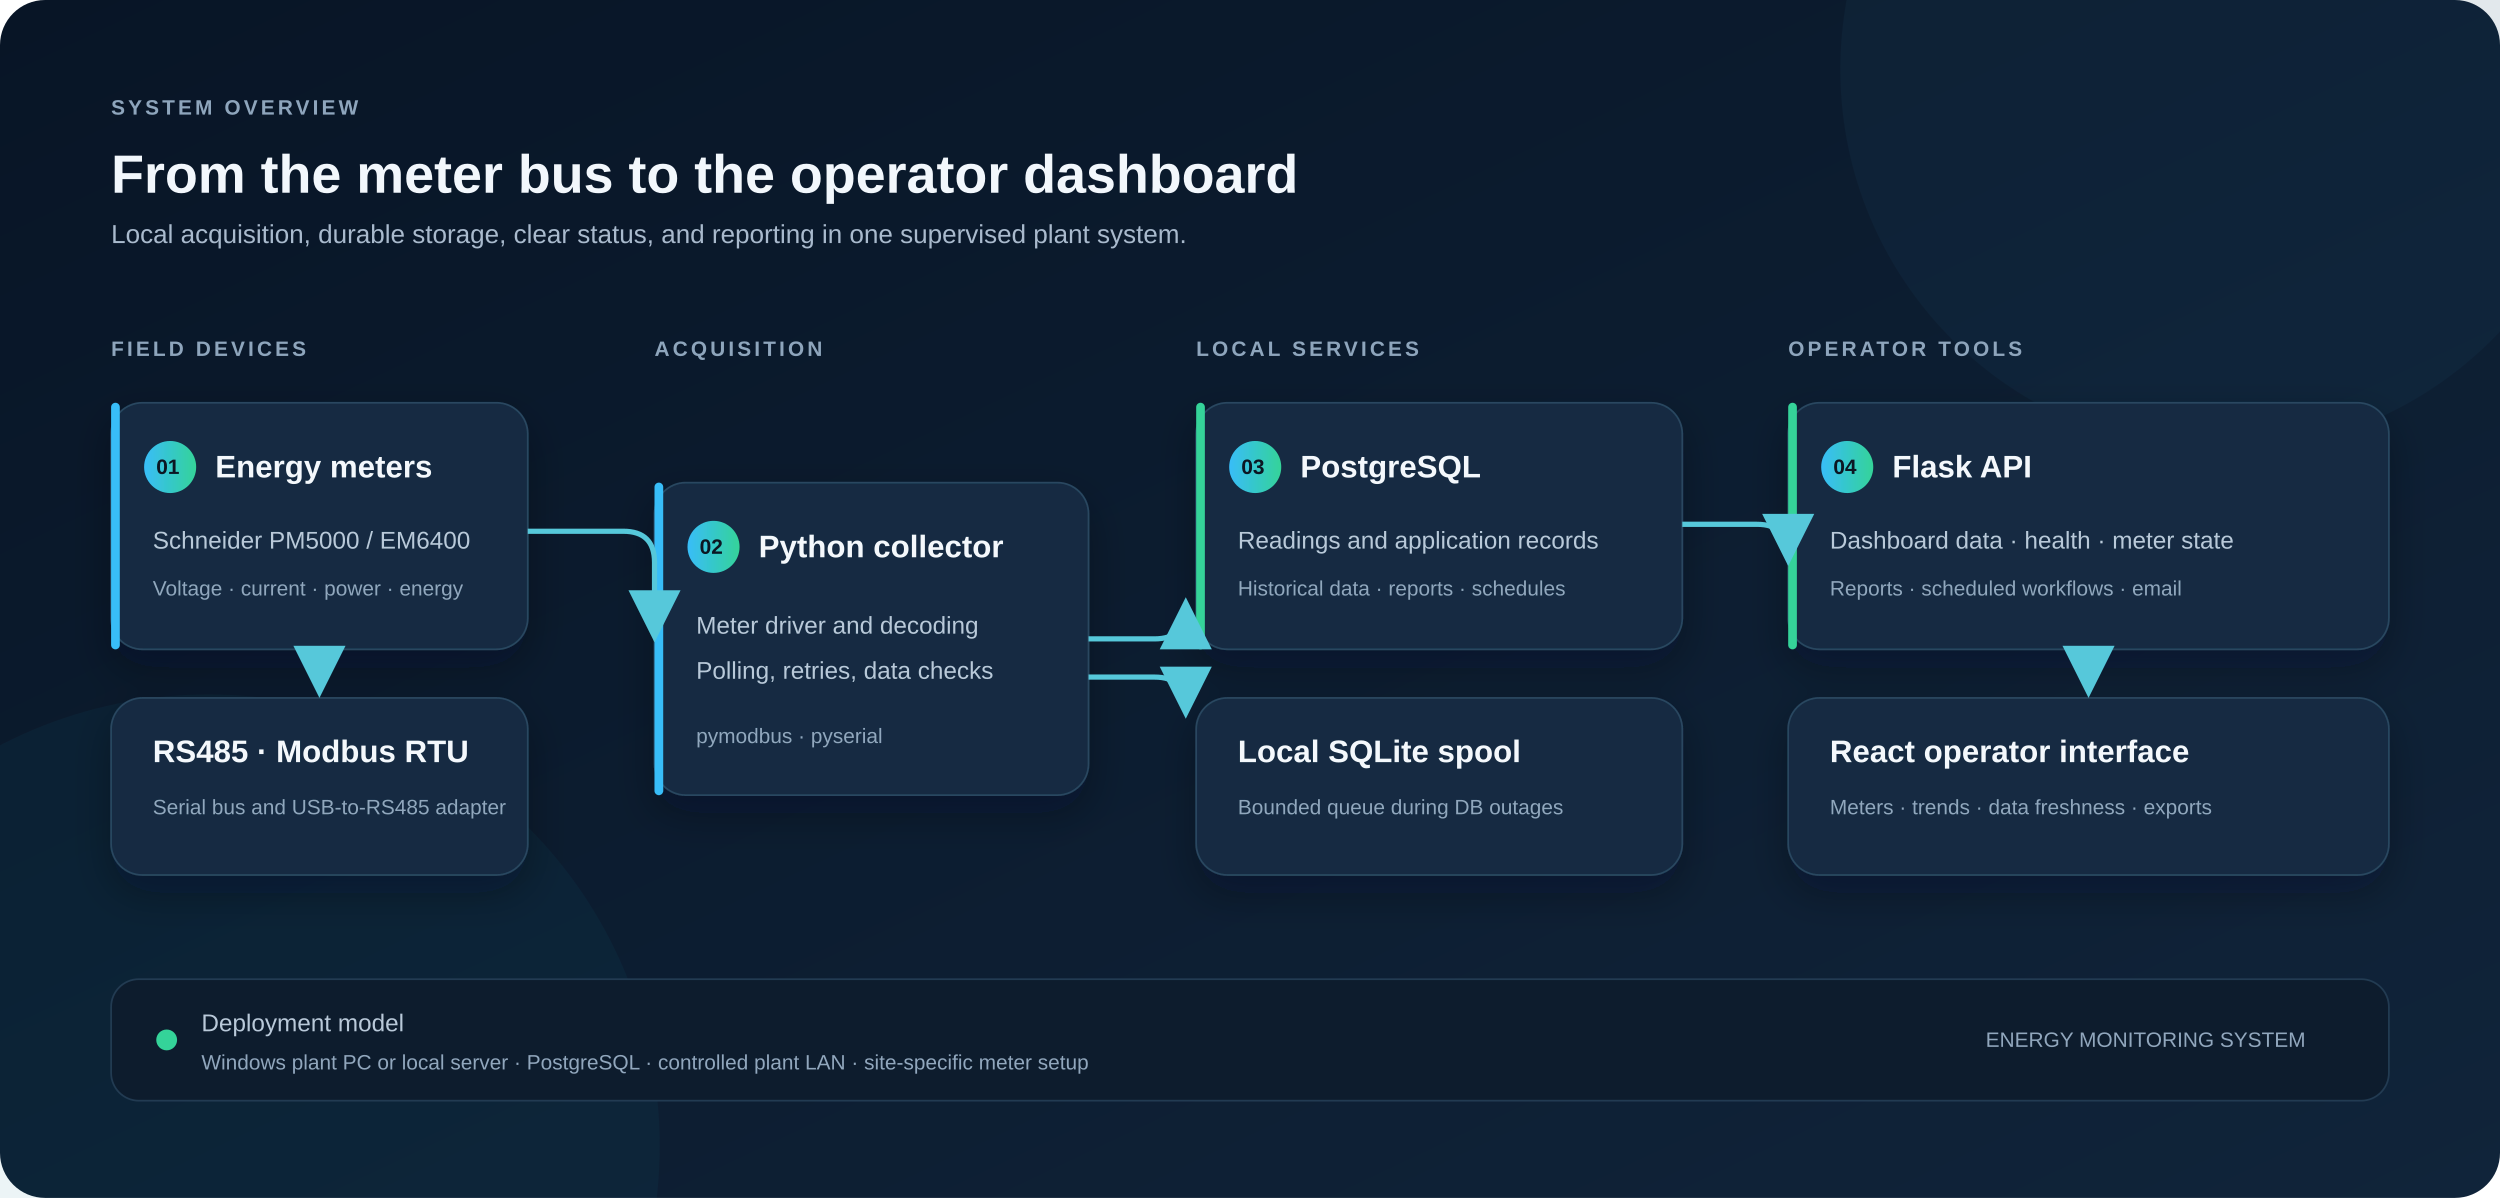
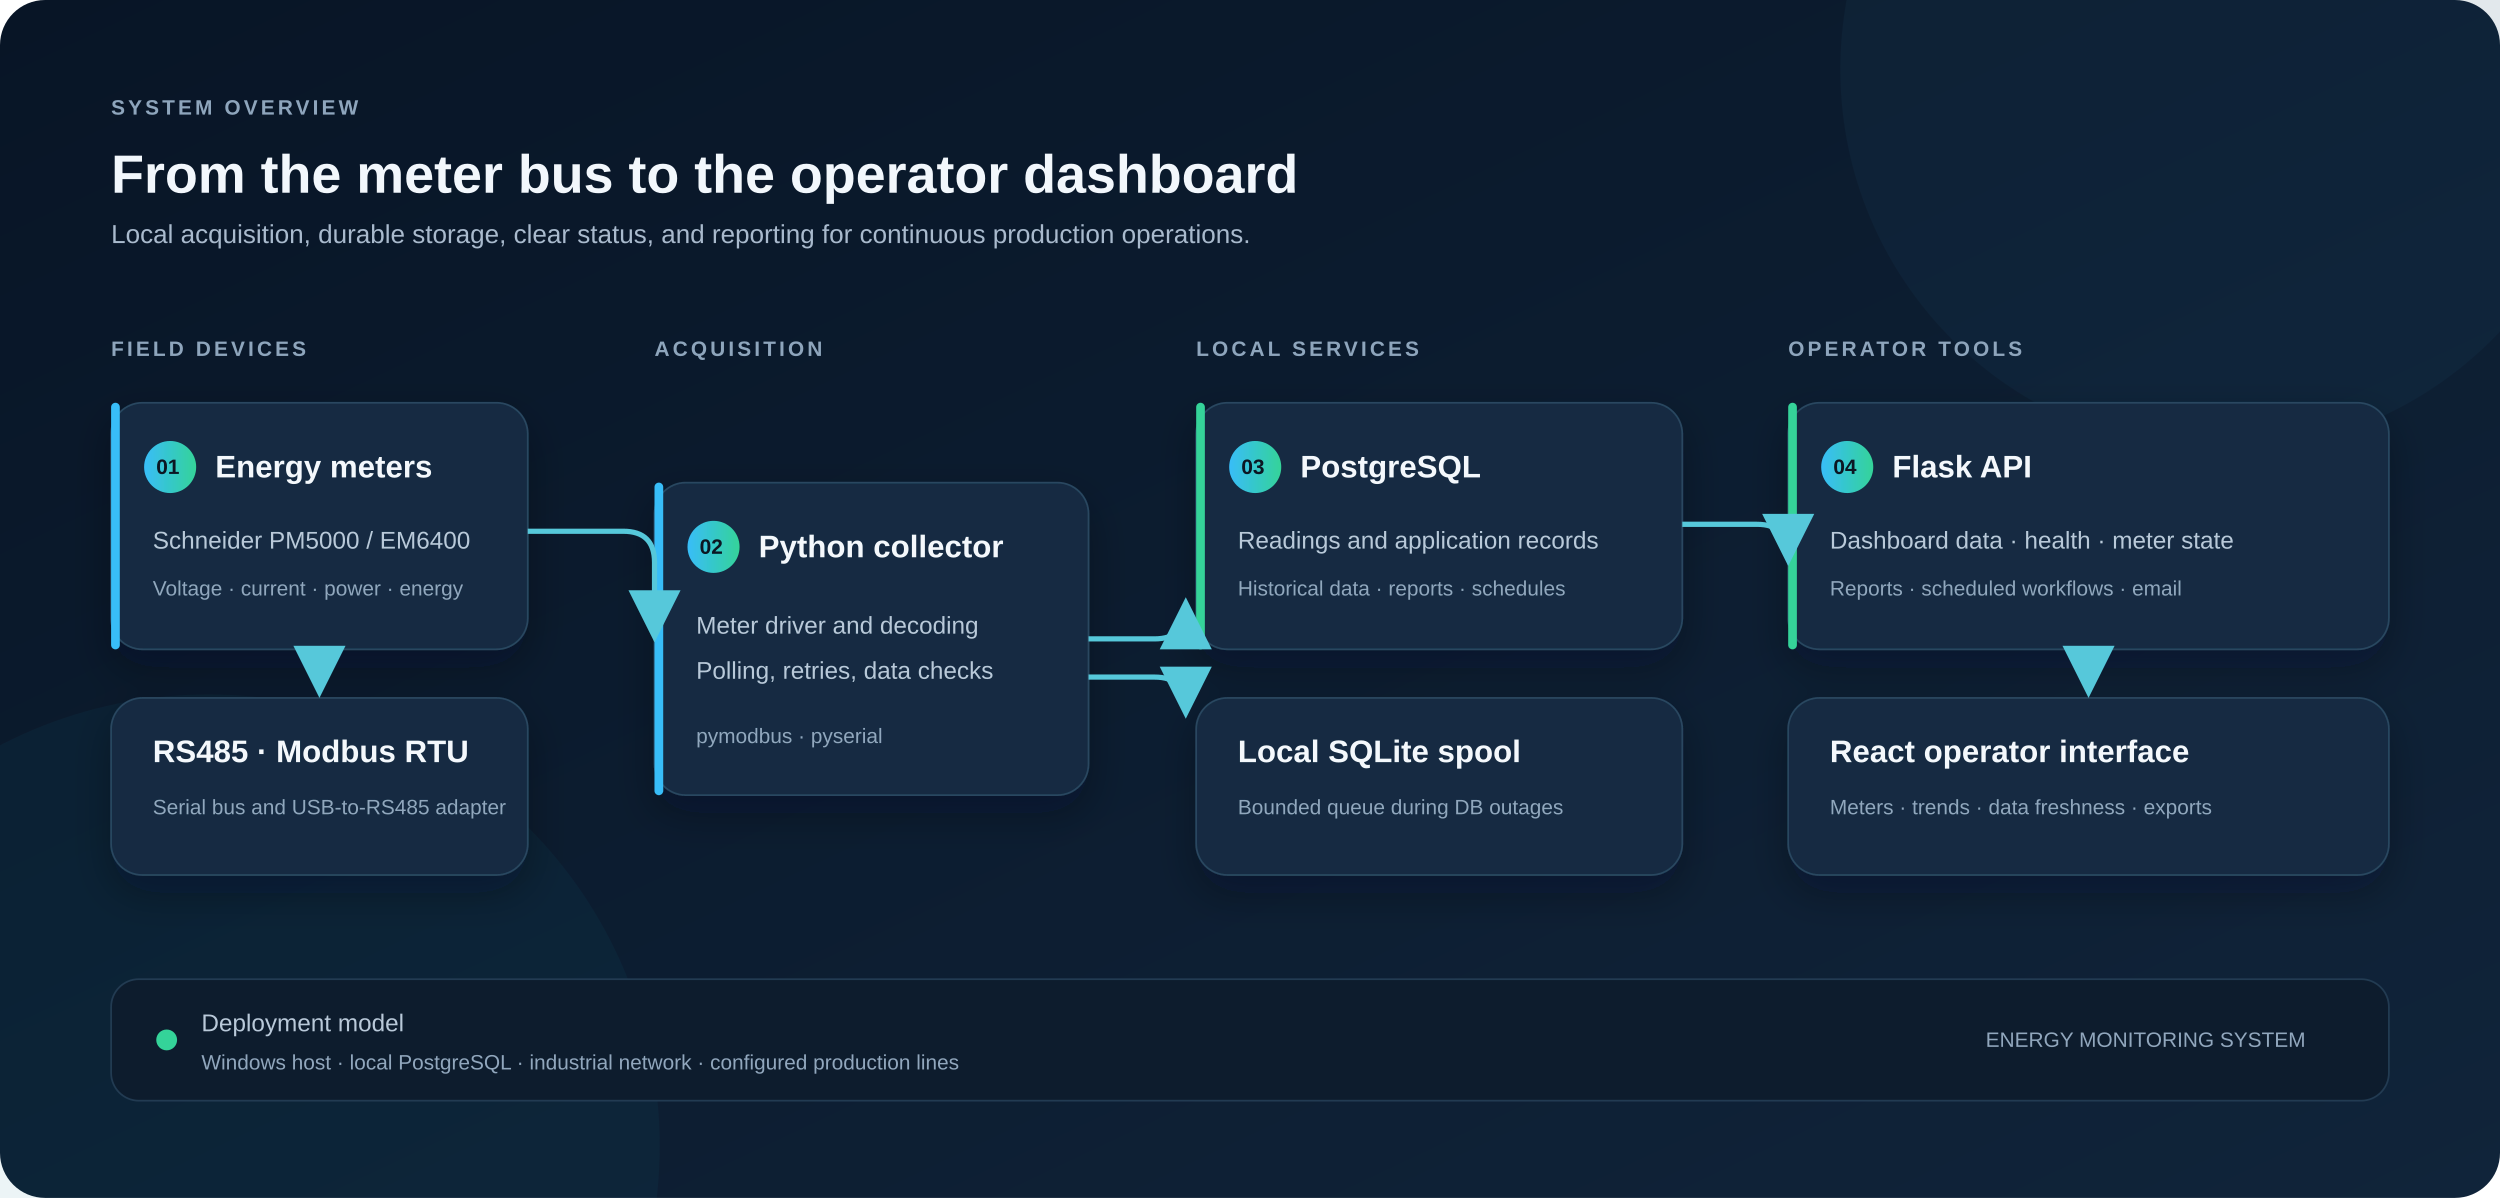
<svg xmlns="http://www.w3.org/2000/svg" width="1440" height="690" viewBox="0 0 1440 690" role="img" aria-labelledby="title desc">
  <defs>
    <linearGradient id="bg" x1="0" y1="0" x2="1" y2="1">
      <stop offset="0" stop-color="#081526" />
      <stop offset="1" stop-color="#10243a" />
    </linearGradient>
    <linearGradient id="accent" x1="0" y1="0" x2="1" y2="0">
      <stop offset="0" stop-color="#38bdf8" />
      <stop offset="1" stop-color="#34d399" />
    </linearGradient>
    <filter id="shadow" x="-20%" y="-20%" width="140%" height="150%">
      <feDropShadow dx="0" dy="10" stdDeviation="12" flood-color="#020817" flood-opacity=".3" />
    </filter>
    <marker id="arrow" markerWidth="10" markerHeight="10" refX="8" refY="5" orient="auto">
      <path d="M0 0L10 5 0 10z" fill="#56c8da" />
    </marker>
    <style>
      .title { font: 700 31px 'Segoe UI',Arial,sans-serif; fill: #f2f7fc }
      .subtitle { font: 400 15px 'Segoe UI',Arial,sans-serif; fill: #a9bacd }
      .label { font: 700 12px 'Segoe UI',Arial,sans-serif; letter-spacing: 1.8px; fill: #8ea5bc }
      .card-title { font: 650 18px 'Segoe UI',Arial,sans-serif; fill: #f4f8fc }
      .body { font: 400 14px 'Segoe UI',Arial,sans-serif; fill: #b9c9d9 }
      .small { font: 400 12px 'Segoe UI',Arial,sans-serif; fill: #91a7bd }
      .icon { font: 700 12px 'Segoe UI',Arial,sans-serif; fill: #071522 }
    </style>
  </defs>
  <rect width="1440" height="690" rx="26" fill="url(#bg)" />
  <circle cx="1280" cy="40" r="220" fill="#1d4b69" opacity=".13" />
  <circle cx="120" cy="660" r="260" fill="#0e7490" opacity=".08" />
  <text x="64" y="66" class="label">SYSTEM OVERVIEW</text>
  <text x="64" y="111" class="title">From the meter bus to the operator dashboard</text>
-   <text x="64" y="140" class="subtitle">Local acquisition, durable storage, clear status, and reporting in one supervised plant system.</text>
+   <text x="64" y="140" class="subtitle">Local acquisition, durable storage, clear status, and reporting for continuous production operations.</text>
  <text x="64" y="205" class="label">FIELD DEVICES</text>
  <text x="377" y="205" class="label">ACQUISITION</text>
  <text x="689" y="205" class="label">LOCAL SERVICES</text>
  <text x="1030" y="205" class="label">OPERATOR TOOLS</text>
  <g filter="url(#shadow)">
    <rect x="64" y="232" width="240" height="142" rx="18" fill="#142b42" stroke="#294760" />
    <rect x="64" y="232" width="5" height="142" rx="2.5" fill="#38bdf8" />
    <circle cx="98" cy="269" r="15" fill="url(#accent)" />
    <text x="90" y="273" class="icon">01</text>
    <text x="124" y="275" class="card-title">Energy meters</text>
    <text x="88" y="316" class="body">Schneider PM5000 / EM6400</text>
    <text x="88" y="343" class="small">Voltage · current · power · energy</text>
    <rect x="64" y="402" width="240" height="102" rx="18" fill="#142b42" stroke="#294760" />
    <text x="88" y="439" class="card-title">RS485 · Modbus RTU</text>
    <text x="88" y="469" class="small">Serial bus and USB-to-RS485 adapter</text>
    <rect x="377" y="278" width="250" height="180" rx="18" fill="#142b42" stroke="#294760" />
    <rect x="377" y="278" width="5" height="180" rx="2.5" fill="#38bdf8" />
    <circle cx="411" cy="315" r="15" fill="url(#accent)" />
    <text x="403" y="319" class="icon">02</text>
    <text x="437" y="321" class="card-title">Python collector</text>
    <text x="401" y="365" class="body">Meter driver and decoding</text>
    <text x="401" y="391" class="body">Polling, retries, data checks</text>
    <text x="401" y="428" class="small">pymodbus · pyserial</text>
    <rect x="689" y="232" width="280" height="142" rx="18" fill="#142b42" stroke="#294760" />
    <rect x="689" y="232" width="5" height="142" rx="2.5" fill="#34d399" />
    <circle cx="723" cy="269" r="15" fill="url(#accent)" />
    <text x="715" y="273" class="icon">03</text>
    <text x="749" y="275" class="card-title">PostgreSQL</text>
    <text x="713" y="316" class="body">Readings and application records</text>
    <text x="713" y="343" class="small">Historical data · reports · schedules</text>
    <rect x="689" y="402" width="280" height="102" rx="18" fill="#142b42" stroke="#294760" />
    <text x="713" y="439" class="card-title">Local SQLite spool</text>
    <text x="713" y="469" class="small">Bounded queue during DB outages</text>
    <rect x="1030" y="232" width="346" height="142" rx="18" fill="#142b42" stroke="#294760" />
    <rect x="1030" y="232" width="5" height="142" rx="2.5" fill="#34d399" />
    <circle cx="1064" cy="269" r="15" fill="url(#accent)" />
    <text x="1056" y="273" class="icon">04</text>
    <text x="1090" y="275" class="card-title">Flask API</text>
    <text x="1054" y="316" class="body">Dashboard data · health · meter state</text>
    <text x="1054" y="343" class="small">Reports · scheduled workflows · email</text>
    <rect x="1030" y="402" width="346" height="102" rx="18" fill="#142b42" stroke="#294760" />
    <text x="1054" y="439" class="card-title">React operator interface</text>
    <text x="1054" y="469" class="small">Meters · trends · data freshness · exports</text>
  </g>
  <path d="M184 374v22" fill="none" stroke="#56c8da" stroke-width="3" marker-end="url(#arrow)" />
  <path d="M304 306h55q18 0 18 18v40" fill="none" stroke="#56c8da" stroke-width="3" marker-end="url(#arrow)" />
  <path d="M627 368h38q18 0 18-18" fill="none" stroke="#56c8da" stroke-width="3" marker-end="url(#arrow)" />
  <path d="M627 390h38q18 0 18 18" fill="none" stroke="#56c8da" stroke-width="3" marker-end="url(#arrow)" />
  <path d="M969 302h43q18 0 18 18" fill="none" stroke="#56c8da" stroke-width="3" marker-end="url(#arrow)" />
  <path d="M1203 374v22" fill="none" stroke="#56c8da" stroke-width="3" marker-end="url(#arrow)" />
  <rect x="64" y="564" width="1312" height="70" rx="16" fill="#0d1c2d" stroke="#223b52" />
  <circle cx="96" cy="599" r="6" fill="#34d399" />
  <text x="116" y="594" class="body">Deployment model</text>
-   <text x="116" y="616" class="small">Windows plant PC or local server · PostgreSQL · controlled plant LAN · site-specific meter setup</text>
+   <text x="116" y="616" class="small">Windows host · local PostgreSQL · industrial network · configured production lines</text>
  <text x="1328" y="603" text-anchor="end" class="small">ENERGY MONITORING SYSTEM</text>
</svg>
